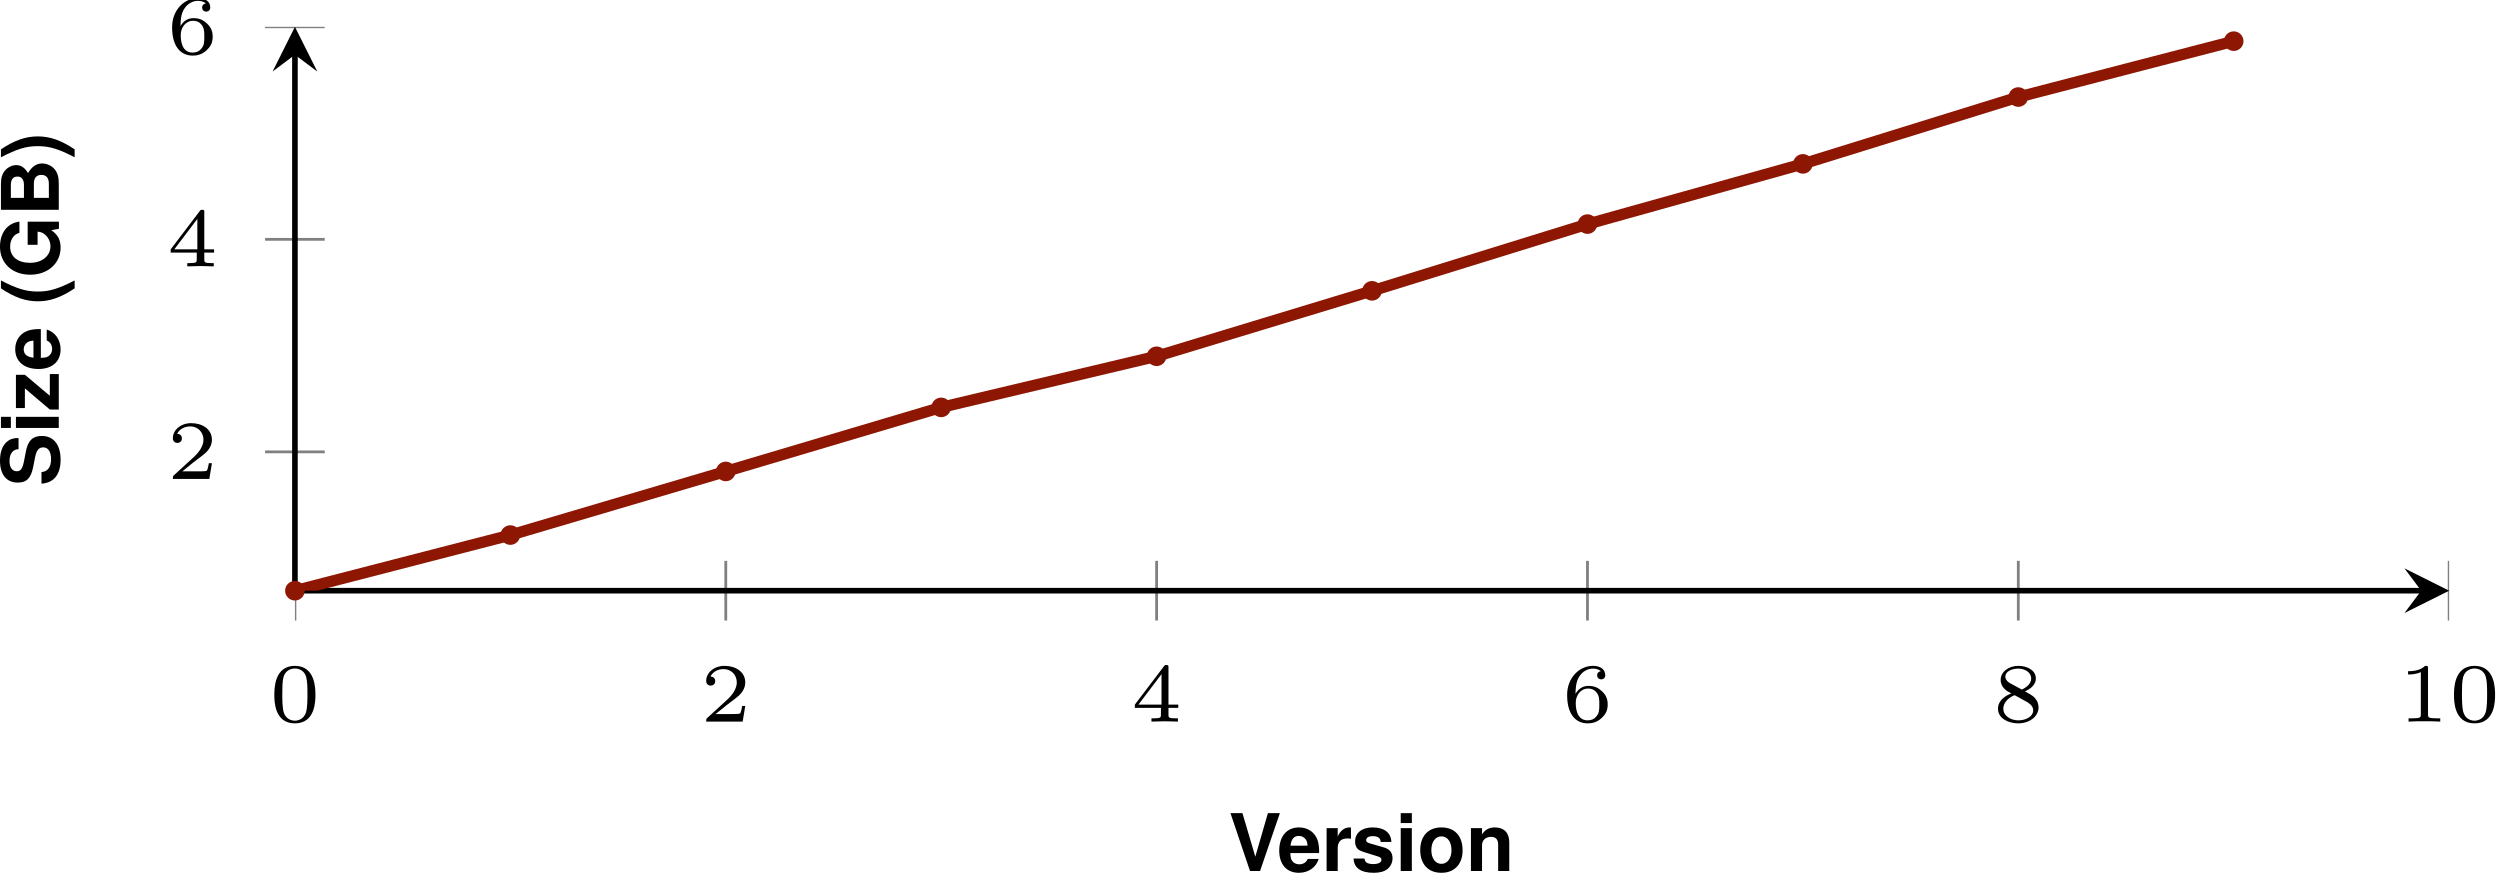
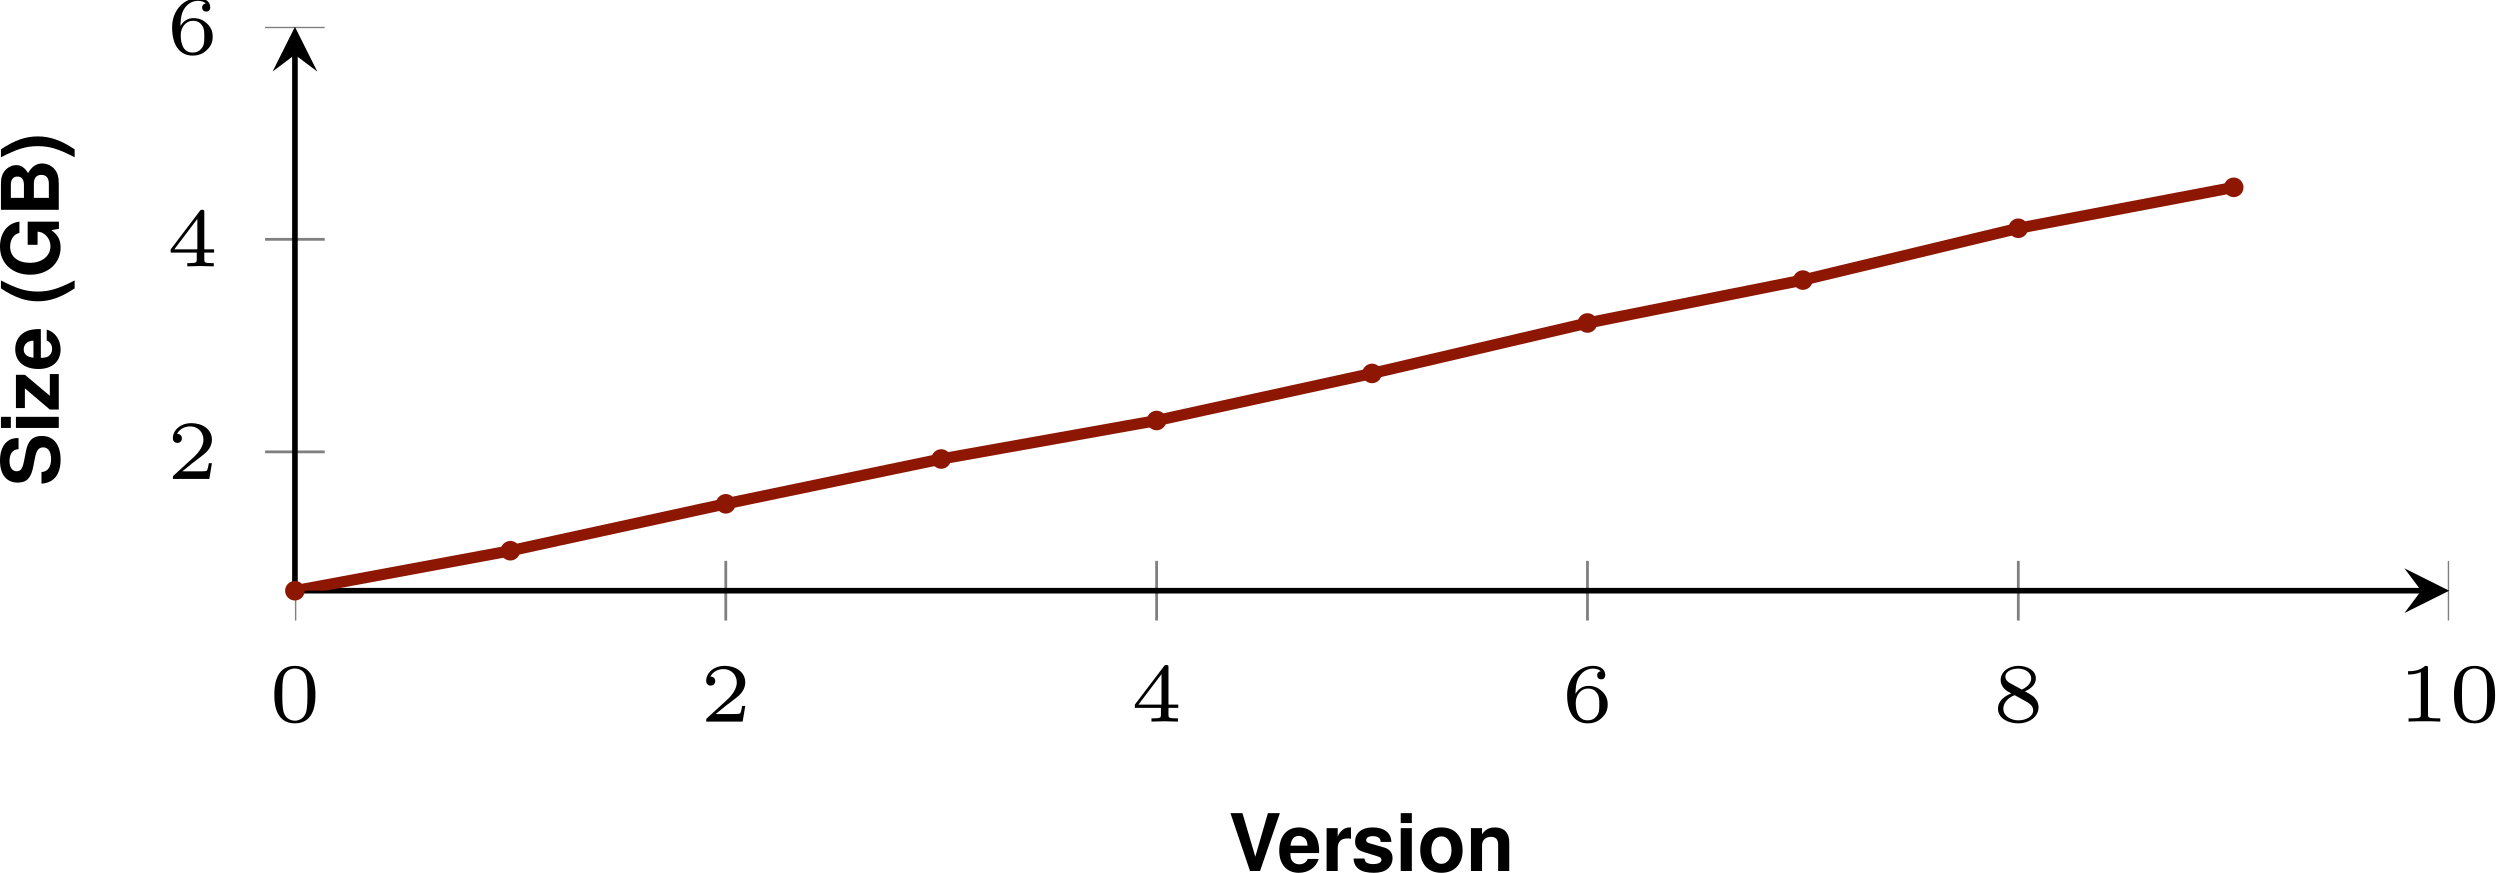
<svg xmlns="http://www.w3.org/2000/svg" xmlns:xlink="http://www.w3.org/1999/xlink" height="62.178pt" version="1.1" viewBox="2.808 -12.139 178.247 62.178" width="178.247pt">
  <defs>
    <clipPath id="clip1">
      <path d="M23.836 171.711H177.43V-151.961H23.836" />
    </clipPath>
    <clipPath id="clip2">
      <path d="M-117.922 29.977V-10.227H319.188V29.977" />
    </clipPath>
    <clipPath id="clip3">
      <path d="M23.836 29.977H177.43V-10.227H23.836Z" />
    </clipPath>
    <path d="M1.148 -4.124C0.498 -3.146 0.226 -2.365 0.226 -1.499C0.226 -0.628 0.498 0.153 1.148 1.131H1.714C1.115 -0.034 0.922 -0.668 0.922 -1.499C0.922 -2.325 1.115 -2.97 1.714 -4.124H1.148Z" id="g1-40" />
    <path d="M0.69 1.131C1.341 0.153 1.612 -0.628 1.612 -1.494C1.612 -2.365 1.341 -3.146 0.69 -4.124H0.124C0.724 -2.959 0.917 -2.325 0.917 -1.494C0.917 -0.668 0.724 -0.023 0.124 1.131H0.69Z" id="g1-41" />
    <path d="M0.464 0H2.32C2.795 0 3.112 -0.091 3.361 -0.3S3.768 -0.86 3.768 -1.188C3.768 -1.595 3.547 -1.918 3.083 -2.189C3.491 -2.45 3.649 -2.687 3.649 -3.038C3.649 -3.321 3.508 -3.621 3.276 -3.824C3.032 -4.034 2.744 -4.124 2.303 -4.124H0.464V0ZM1.313 -3.417H2.235C2.625 -3.417 2.834 -3.253 2.834 -2.948C2.834 -2.648 2.625 -2.484 2.235 -2.484H1.313V-3.417ZM1.313 -1.776H2.325C2.738 -1.776 2.953 -1.59 2.953 -1.239C2.953 -0.894 2.738 -0.707 2.325 -0.707H1.313V-1.776Z" id="g1-66" />
    <path d="M4.022 -2.218H2.37V-1.511H3.31C3.287 -1.279 3.23 -1.137 3.106 -0.99C2.902 -0.741 2.591 -0.594 2.263 -0.594C1.578 -0.594 1.086 -1.194 1.086 -2.042C1.086 -2.931 1.522 -3.468 2.24 -3.468C2.535 -3.468 2.783 -3.383 2.97 -3.219C3.089 -3.117 3.151 -3.021 3.225 -2.806H4.022C3.921 -3.655 3.23 -4.192 2.235 -4.192C1.047 -4.192 0.238 -3.315 0.238 -2.031C0.238 -0.781 1.052 0.13 2.167 0.13C2.721 0.13 3.095 -0.068 3.411 -0.532L3.513 0.011H4.022V-2.218Z" id="g1-71" />
    <path d="M3.434 -2.868C3.434 -3.247 3.349 -3.496 3.146 -3.723C2.868 -4.028 2.41 -4.192 1.816 -4.192C0.826 -4.192 0.255 -3.728 0.255 -2.925C0.255 -2.286 0.577 -1.974 1.414 -1.816L1.991 -1.703C2.557 -1.595 2.767 -1.437 2.767 -1.103C2.767 -0.758 2.45 -0.549 1.935 -0.549C1.358 -0.549 1.035 -0.792 1.007 -1.233H0.181C0.232 -0.351 0.837 0.13 1.89 0.13C2.953 0.13 3.581 -0.368 3.581 -1.205C3.581 -1.856 3.253 -2.195 2.489 -2.342L1.844 -2.467C1.239 -2.585 1.064 -2.704 1.064 -3.004C1.064 -3.315 1.341 -3.513 1.776 -3.513C2.314 -3.513 2.614 -3.287 2.642 -2.868H3.434Z" id="g1-83" />
    <path d="M2.246 0L3.66 -4.124H2.806L1.907 -1.018L0.99 -4.124H0.136L1.528 0H2.246Z" id="g1-86" />
    <path d="M2.965 -1.279C2.97 -1.346 2.97 -1.375 2.97 -1.414C2.97 -1.72 2.925 -2.003 2.851 -2.218C2.648 -2.772 2.155 -3.106 1.539 -3.106C0.662 -3.106 0.124 -2.472 0.124 -1.448C0.124 -0.47 0.656 0.13 1.522 0.13C2.206 0.13 2.761 -0.26 2.936 -0.86H2.155C2.059 -0.617 1.839 -0.475 1.55 -0.475C1.324 -0.475 1.143 -0.571 1.03 -0.741C0.956 -0.854 0.928 -0.99 0.917 -1.279H2.965ZM0.928 -1.805C0.979 -2.269 1.177 -2.501 1.528 -2.501C1.726 -2.501 1.907 -2.404 2.02 -2.246C2.093 -2.133 2.127 -2.014 2.144 -1.805H0.928Z" id="g1-101" />
    <path d="M1.171 -3.055H0.379V0H1.171V-3.055ZM1.171 -4.124H0.379V-3.417H1.171V-4.124Z" id="g1-105" />
    <path d="M0.356 -3.055V0H1.148V-1.833C1.148 -2.195 1.403 -2.433 1.788 -2.433C2.127 -2.433 2.297 -2.246 2.297 -1.884V0H3.089V-2.048C3.089 -2.721 2.716 -3.106 2.065 -3.106C1.652 -3.106 1.375 -2.953 1.148 -2.614V-3.055H0.356Z" id="g1-110" />
    <path d="M1.703 -3.106C0.769 -3.106 0.198 -2.489 0.198 -1.488C0.198 -0.481 0.769 0.13 1.709 0.13C2.636 0.13 3.219 -0.487 3.219 -1.465C3.219 -2.501 2.659 -3.106 1.703 -3.106ZM1.709 -2.467C2.144 -2.467 2.427 -2.076 2.427 -1.477C2.427 -0.905 2.133 -0.509 1.709 -0.509C1.279 -0.509 0.99 -0.905 0.99 -1.488S1.279 -2.467 1.709 -2.467Z" id="g1-111" />
    <path d="M0.356 -3.055V0H1.148V-1.624C1.148 -2.088 1.38 -2.32 1.844 -2.32C1.929 -2.32 1.986 -2.314 2.093 -2.297V-3.1C2.048 -3.106 2.02 -3.106 1.997 -3.106C1.635 -3.106 1.318 -2.868 1.148 -2.455V-3.055H0.356Z" id="g1-114" />
    <path d="M2.857 -2.071C2.846 -2.716 2.348 -3.106 1.528 -3.106C0.752 -3.106 0.272 -2.716 0.272 -2.088C0.272 -1.884 0.334 -1.709 0.441 -1.59C0.549 -1.482 0.645 -1.431 0.939 -1.335L1.884 -1.041C2.082 -0.979 2.15 -0.917 2.15 -0.792C2.15 -0.605 1.929 -0.492 1.561 -0.492C1.358 -0.492 1.194 -0.532 1.092 -0.6C1.007 -0.662 0.973 -0.724 0.939 -0.888H0.164C0.187 -0.221 0.679 0.13 1.607 0.13C2.031 0.13 2.354 0.04 2.58 -0.141S2.942 -0.605 2.942 -0.905C2.942 -1.301 2.744 -1.556 2.342 -1.675L1.341 -1.963C1.12 -2.031 1.064 -2.076 1.064 -2.201C1.064 -2.37 1.245 -2.484 1.522 -2.484C1.901 -2.484 2.088 -2.348 2.093 -2.071H2.857Z" id="g1-115" />
    <path d="M2.597 -3.055H0.221V-2.416H1.629L0.119 -0.639V0H2.648V-0.639H1.098L2.597 -2.416V-3.055Z" id="g1-122" />
    <path d="M3.288 -1.907C3.288 -2.343 3.288 -3.975 1.823 -3.975S0.359 -2.343 0.359 -1.907C0.359 -1.476 0.359 0.126 1.823 0.126S3.288 -1.476 3.288 -1.907ZM1.823 -0.066C1.572 -0.066 1.166 -0.185 1.022 -0.681C0.927 -1.028 0.927 -1.614 0.927 -1.985C0.927 -2.385 0.927 -2.845 1.01 -3.168C1.16 -3.706 1.614 -3.784 1.823 -3.784C2.098 -3.784 2.493 -3.652 2.624 -3.198C2.714 -2.881 2.72 -2.445 2.72 -1.985C2.72 -1.602 2.72 -0.998 2.618 -0.664C2.451 -0.143 2.02 -0.066 1.823 -0.066Z" id="g2-48" />
    <path d="M2.146 -3.796C2.146 -3.975 2.122 -3.975 1.943 -3.975C1.548 -3.593 0.938 -3.593 0.723 -3.593V-3.359C0.879 -3.359 1.273 -3.359 1.632 -3.527V-0.508C1.632 -0.311 1.632 -0.233 1.016 -0.233H0.759V0C1.088 -0.024 1.554 -0.024 1.889 -0.024S2.69 -0.024 3.019 0V-0.233H2.762C2.146 -0.233 2.146 -0.311 2.146 -0.508V-3.796Z" id="g2-49" />
    <path d="M3.216 -1.118H2.995C2.983 -1.034 2.923 -0.64 2.833 -0.574C2.792 -0.538 2.307 -0.538 2.224 -0.538H1.106L1.871 -1.16C2.074 -1.321 2.606 -1.704 2.792 -1.883C2.971 -2.062 3.216 -2.367 3.216 -2.792C3.216 -3.539 2.54 -3.975 1.739 -3.975C0.968 -3.975 0.43 -3.467 0.43 -2.905C0.43 -2.6 0.687 -2.564 0.753 -2.564C0.903 -2.564 1.076 -2.672 1.076 -2.887C1.076 -3.019 0.998 -3.21 0.735 -3.21C0.873 -3.515 1.237 -3.742 1.65 -3.742C2.277 -3.742 2.612 -3.276 2.612 -2.792C2.612 -2.367 2.331 -1.931 1.913 -1.548L0.496 -0.251C0.436 -0.191 0.43 -0.185 0.43 0H3.031L3.216 -1.118Z" id="g2-50" />
    <path d="M3.371 -0.98V-1.213H2.672V-3.856C2.672 -3.993 2.672 -4.035 2.523 -4.035C2.415 -4.035 2.403 -4.017 2.349 -3.945L0.275 -1.213V-0.98H2.134V-0.502C2.134 -0.305 2.134 -0.233 1.632 -0.233H1.459V0C1.578 -0.006 2.14 -0.024 2.403 -0.024S3.228 -0.006 3.347 0V-0.233H3.174C2.672 -0.233 2.672 -0.305 2.672 -0.502V-0.98H3.371ZM2.176 -3.383V-1.213H0.532L2.176 -3.383Z" id="g2-52" />
    <path d="M0.974 -1.979C0.98 -2.277 0.992 -2.774 1.201 -3.144C1.465 -3.599 1.859 -3.778 2.218 -3.778C2.355 -3.778 2.63 -3.754 2.774 -3.587C2.552 -3.551 2.517 -3.395 2.517 -3.3C2.517 -3.144 2.624 -3.013 2.803 -3.013S3.096 -3.126 3.096 -3.312C3.096 -3.676 2.821 -3.975 2.212 -3.975C1.285 -3.975 0.377 -3.168 0.377 -1.895C0.377 -0.442 1.052 0.126 1.841 0.126C2.074 0.126 2.481 0.09 2.845 -0.263C3.037 -0.454 3.27 -0.693 3.27 -1.219C3.27 -1.423 3.246 -1.805 2.881 -2.146C2.672 -2.337 2.409 -2.546 1.901 -2.546C1.482 -2.546 1.178 -2.331 0.974 -1.979ZM1.835 -0.09C0.992 -0.09 0.992 -1.118 0.992 -1.351C0.992 -1.865 1.333 -2.355 1.871 -2.355C2.182 -2.355 2.361 -2.23 2.505 -2.038C2.672 -1.805 2.672 -1.536 2.672 -1.219C2.672 -0.807 2.66 -0.604 2.457 -0.365C2.313 -0.185 2.122 -0.09 1.835 -0.09Z" id="g2-54" />
    <path d="M2.301 -2.158C2.744 -2.355 3.078 -2.648 3.078 -3.078C3.078 -3.664 2.451 -3.975 1.829 -3.975C1.154 -3.975 0.568 -3.569 0.568 -2.965C0.568 -2.594 0.813 -2.307 1.064 -2.158C1.124 -2.122 1.267 -2.044 1.327 -2.008C0.933 -1.859 0.377 -1.524 0.377 -0.921C0.377 -0.221 1.124 0.126 1.817 0.126C2.612 0.126 3.27 -0.353 3.27 -1.016C3.27 -1.429 3.019 -1.674 2.929 -1.763C2.815 -1.871 2.517 -2.038 2.301 -2.158ZM1.219 -2.75C1.207 -2.756 0.903 -2.923 0.903 -3.198C0.903 -3.587 1.375 -3.778 1.817 -3.778C2.283 -3.778 2.744 -3.521 2.744 -3.072C2.744 -2.612 2.248 -2.367 2.08 -2.283L1.219 -2.75ZM1.566 -1.883C1.632 -1.847 2.271 -1.488 2.433 -1.405C2.558 -1.327 2.887 -1.148 2.887 -0.807C2.887 -0.335 2.337 -0.09 1.829 -0.09C1.273 -0.09 0.759 -0.412 0.759 -0.921S1.237 -1.763 1.566 -1.883Z" id="g2-56" />
  </defs>
  <g id="page1">
    <path clip-path="url(#clip1)" d="M23.836 32.105V27.852M54.555 32.105V27.852M85.273 32.105V27.852M115.992 32.105V27.852M146.711 32.105V27.852M177.43 32.105V27.852" fill="none" stroke="#808080" stroke-miterlimit="10.037" stroke-width="0.2" />
    <path clip-path="url(#clip2)" d="M21.707 20.078H25.961M21.707 4.926H25.961M21.707 -10.227H25.961" fill="none" stroke="#808080" stroke-miterlimit="10.037" stroke-width="0.2" />
    <path d="M23.836 29.977H175.438" fill="none" stroke="#000000" stroke-miterlimit="10.037" stroke-width="0.4" />
    <path d="M177.43 29.977L174.242 28.383L175.437 29.977L174.242 31.57" />
    <path d="M23.836 29.977V-8.234" fill="none" stroke="#000000" stroke-miterlimit="10.037" stroke-width="0.4" />
    <path d="M23.836 -10.227L22.242 -7.039L23.836 -8.234L25.43 -7.039" />
    <g transform="matrix(1 0 0 1 -26.0252 32.526)">
      <use x="48.034" xlink:href="#g2-48" y="6.784" />
    </g>
    <g transform="matrix(1 0 0 1 4.6938 32.526)">
      <use x="48.034" xlink:href="#g2-50" y="6.784" />
    </g>
    <g transform="matrix(1 0 0 1 35.4127 32.526)">
      <use x="48.034" xlink:href="#g2-52" y="6.784" />
    </g>
    <g transform="matrix(1 0 0 1 66.1313 32.526)">
      <use x="48.034" xlink:href="#g2-54" y="6.784" />
    </g>
    <g transform="matrix(1 0 0 1 96.8503 32.526)">
      <use x="48.034" xlink:href="#g2-56" y="6.784" />
    </g>
    <g transform="matrix(1 0 0 1 125.743 32.526)">
      <use x="48.034" xlink:href="#g2-49" y="6.784" />
      <use x="51.673" xlink:href="#g2-48" y="6.784" />
    </g>
    <g transform="matrix(1 0 0 1 -33.3317 15.2221)">
      <use x="48.034" xlink:href="#g2-50" y="6.784" />
    </g>
    <g transform="matrix(1 0 0 1 -33.3317 0.06871)">
      <use x="48.034" xlink:href="#g2-52" y="6.784" />
    </g>
    <g transform="matrix(1 0 0 1 -33.3317 -15.0846)">
      <use x="48.034" xlink:href="#g2-54" y="6.784" />
    </g>
-     <path clip-path="url(#clip3)" d="M23.836 29.977L39.195 26.012L54.555 21.473L69.914 16.906L85.273 13.262L100.633 8.598L115.992 3.84L131.352 -0.453L146.711 -5.219L162.07 -9.203" fill="none" stroke="#8e1704" stroke-miterlimit="10.037" stroke-width="0.8" />
+     <path clip-path="url(#clip3)" d="M23.836 29.977L39.195 27.129L54.555 23.781L69.914 20.586L85.273 17.844L100.633 14.484L115.992 10.891L131.352 7.828L146.711 4.137L162.07 1.219" fill="none" stroke="#8e1704" stroke-miterlimit="10.037" stroke-width="0.8" />
    <path d="M24.133 29.977C24.133 29.812 24 29.68 23.836 29.68C23.672 29.68 23.535 29.812 23.535 29.977C23.535 30.145 23.672 30.277 23.836 30.277C24 30.277 24.133 30.145 24.133 29.977ZM23.836 29.977" fill="#8e1704" />
    <path d="M24.133 29.977C24.133 29.812 24 29.68 23.836 29.68C23.672 29.68 23.535 29.812 23.535 29.977C23.535 30.145 23.672 30.277 23.836 30.277C24 30.277 24.133 30.145 24.133 29.977ZM23.836 29.977" fill="none" stroke="#8e1704" stroke-miterlimit="10.037" stroke-width="0.8" />
-     <path d="M39.492 26.012C39.492 25.844 39.359 25.711 39.195 25.711C39.031 25.711 38.895 25.844 38.895 26.012C38.895 26.176 39.031 26.309 39.195 26.309C39.359 26.309 39.492 26.176 39.492 26.012ZM39.195 26.012" fill="#8e1704" />
-     <path d="M39.492 26.012C39.492 25.844 39.359 25.711 39.195 25.711C39.031 25.711 38.895 25.844 38.895 26.012C38.895 26.176 39.031 26.309 39.195 26.309C39.359 26.309 39.492 26.176 39.492 26.012ZM39.195 26.012" fill="none" stroke="#8e1704" stroke-miterlimit="10.037" stroke-width="0.8" />
-     <path d="M54.852 21.473C54.852 21.309 54.719 21.176 54.555 21.176C54.391 21.176 54.254 21.309 54.254 21.473C54.254 21.641 54.391 21.773 54.555 21.773C54.719 21.773 54.852 21.641 54.852 21.473ZM54.555 21.473" fill="#8e1704" />
-     <path d="M54.852 21.473C54.852 21.309 54.719 21.176 54.555 21.176C54.391 21.176 54.254 21.309 54.254 21.473C54.254 21.641 54.391 21.773 54.555 21.773C54.719 21.773 54.852 21.641 54.852 21.473ZM54.555 21.473" fill="none" stroke="#8e1704" stroke-miterlimit="10.037" stroke-width="0.8" />
-     <path d="M70.211 16.906C70.211 16.742 70.078 16.609 69.914 16.609C69.75 16.609 69.613 16.742 69.613 16.906C69.613 17.074 69.75 17.207 69.914 17.207C70.078 17.207 70.211 17.074 70.211 16.906ZM69.914 16.906" fill="#8e1704" />
-     <path d="M70.211 16.906C70.211 16.742 70.078 16.609 69.914 16.609C69.75 16.609 69.613 16.742 69.613 16.906C69.613 17.074 69.75 17.207 69.914 17.207C70.078 17.207 70.211 17.074 70.211 16.906ZM69.914 16.906" fill="none" stroke="#8e1704" stroke-miterlimit="10.037" stroke-width="0.8" />
-     <path d="M85.57 13.262C85.57 13.098 85.438 12.965 85.273 12.965C85.109 12.965 84.973 13.098 84.973 13.262C84.973 13.43 85.109 13.562 85.273 13.562C85.438 13.562 85.57 13.43 85.57 13.262ZM85.273 13.262" fill="#8e1704" />
-     <path d="M85.57 13.262C85.57 13.098 85.438 12.965 85.273 12.965C85.109 12.965 84.973 13.098 84.973 13.262C84.973 13.43 85.109 13.562 85.273 13.562C85.438 13.562 85.57 13.43 85.57 13.262ZM85.273 13.262" fill="none" stroke="#8e1704" stroke-miterlimit="10.037" stroke-width="0.8" />
-     <path d="M100.93 8.598C100.93 8.43 100.797 8.297 100.633 8.297C100.469 8.297 100.332 8.43 100.332 8.598C100.332 8.762 100.469 8.895 100.633 8.895C100.797 8.895 100.93 8.762 100.93 8.598ZM100.633 8.598" fill="#8e1704" />
-     <path d="M100.93 8.598C100.93 8.43 100.797 8.297 100.633 8.297C100.469 8.297 100.332 8.43 100.332 8.598C100.332 8.762 100.469 8.895 100.633 8.895C100.797 8.895 100.93 8.762 100.93 8.598ZM100.633 8.598" fill="none" stroke="#8e1704" stroke-miterlimit="10.037" stroke-width="0.8" />
-     <path d="M116.289 3.84C116.289 3.676 116.156 3.539 115.992 3.539S115.691 3.676 115.691 3.84C115.691 4.004 115.828 4.137 115.992 4.137S116.289 4.004 116.289 3.84ZM115.992 3.84" fill="#8e1704" />
-     <path d="M116.289 3.84C116.289 3.676 116.156 3.539 115.992 3.539S115.691 3.676 115.691 3.84C115.691 4.004 115.828 4.137 115.992 4.137S116.289 4.004 116.289 3.84ZM115.992 3.84" fill="none" stroke="#8e1704" stroke-miterlimit="10.037" stroke-width="0.8" />
-     <path d="M131.648 -0.453C131.648 -0.621 131.516 -0.754 131.352 -0.754C131.188 -0.754 131.051 -0.621 131.051 -0.453C131.051 -0.289 131.188 -0.156 131.352 -0.156C131.516 -0.156 131.648 -0.289 131.648 -0.453ZM131.352 -0.453" fill="#8e1704" />
-     <path d="M131.648 -0.453C131.648 -0.621 131.516 -0.754 131.352 -0.754C131.188 -0.754 131.051 -0.621 131.051 -0.453C131.051 -0.289 131.188 -0.156 131.352 -0.156C131.516 -0.156 131.648 -0.289 131.648 -0.453ZM131.352 -0.453" fill="none" stroke="#8e1704" stroke-miterlimit="10.037" stroke-width="0.8" />
-     <path d="M147.008 -5.219C147.008 -5.383 146.875 -5.519 146.711 -5.519C146.547 -5.519 146.41 -5.383 146.41 -5.219C146.41 -5.055 146.547 -4.922 146.711 -4.922C146.875 -4.922 147.008 -5.055 147.008 -5.219ZM146.711 -5.219" fill="#8e1704" />
-     <path d="M147.008 -5.219C147.008 -5.383 146.875 -5.519 146.711 -5.519C146.547 -5.519 146.41 -5.383 146.41 -5.219C146.41 -5.055 146.547 -4.922 146.711 -4.922C146.875 -4.922 147.008 -5.055 147.008 -5.219ZM146.711 -5.219" fill="none" stroke="#8e1704" stroke-miterlimit="10.037" stroke-width="0.8" />
-     <path d="M162.367 -9.203C162.367 -9.367 162.234 -9.504 162.07 -9.504C161.906 -9.504 161.77 -9.367 161.77 -9.203C161.77 -9.039 161.906 -8.906 162.07 -8.906C162.234 -8.906 162.367 -9.039 162.367 -9.203ZM162.07 -9.203" fill="#8e1704" />
-     <path d="M162.367 -9.203C162.367 -9.367 162.234 -9.504 162.07 -9.504C161.906 -9.504 161.77 -9.367 161.77 -9.203C161.77 -9.039 161.906 -8.906 162.07 -8.906C162.234 -8.906 162.367 -9.039 162.367 -9.203ZM162.07 -9.203" fill="none" stroke="#8e1704" stroke-miterlimit="10.037" stroke-width="0.8" />
+     <path d="M39.492 27.129C39.492 26.965 39.359 26.828 39.195 26.828C39.031 26.828 38.895 26.965 38.895 27.129C38.895 27.293 39.031 27.426 39.195 27.426C39.359 27.426 39.492 27.293 39.492 27.129ZM39.195 27.129" fill="#8e1704" />
+     <path d="M39.492 27.129C39.492 26.965 39.359 26.828 39.195 26.828C39.031 26.828 38.895 26.965 38.895 27.129C38.895 27.293 39.031 27.426 39.195 27.426C39.359 27.426 39.492 27.293 39.492 27.129ZM39.195 27.129" fill="none" stroke="#8e1704" stroke-miterlimit="10.037" stroke-width="0.8" />
+     <path d="M54.852 23.781C54.852 23.617 54.719 23.484 54.555 23.484C54.391 23.484 54.254 23.617 54.254 23.781S54.391 24.082 54.555 24.082C54.719 24.082 54.852 23.945 54.852 23.781ZM54.555 23.781" fill="#8e1704" />
+     <path d="M54.852 23.781C54.852 23.617 54.719 23.484 54.555 23.484C54.391 23.484 54.254 23.617 54.254 23.781S54.391 24.082 54.555 24.082C54.719 24.082 54.852 23.945 54.852 23.781ZM54.555 23.781" fill="none" stroke="#8e1704" stroke-miterlimit="10.037" stroke-width="0.8" />
+     <path d="M70.211 20.586C70.211 20.422 70.078 20.289 69.914 20.289C69.75 20.289 69.613 20.422 69.613 20.586S69.75 20.887 69.914 20.887C70.078 20.887 70.211 20.75 70.211 20.586ZM69.914 20.586" fill="#8e1704" />
+     <path d="M70.211 20.586C70.211 20.422 70.078 20.289 69.914 20.289C69.75 20.289 69.613 20.422 69.613 20.586S69.75 20.887 69.914 20.887C70.078 20.887 70.211 20.75 70.211 20.586ZM69.914 20.586" fill="none" stroke="#8e1704" stroke-miterlimit="10.037" stroke-width="0.8" />
+     <path d="M85.57 17.844C85.57 17.676 85.438 17.543 85.273 17.543C85.109 17.543 84.973 17.676 84.973 17.844C84.973 18.008 85.109 18.141 85.273 18.141C85.438 18.141 85.57 18.008 85.57 17.844ZM85.273 17.844" fill="#8e1704" />
+     <path d="M85.57 17.844C85.57 17.676 85.438 17.543 85.273 17.543C85.109 17.543 84.973 17.676 84.973 17.844C84.973 18.008 85.109 18.141 85.273 18.141C85.438 18.141 85.57 18.008 85.57 17.844ZM85.273 17.844" fill="none" stroke="#8e1704" stroke-miterlimit="10.037" stroke-width="0.8" />
+     <path d="M100.93 14.484C100.93 14.32 100.797 14.188 100.633 14.188C100.469 14.188 100.332 14.32 100.332 14.484C100.332 14.648 100.469 14.785 100.633 14.785C100.797 14.785 100.93 14.648 100.93 14.484ZM100.633 14.484" fill="#8e1704" />
+     <path d="M100.93 14.484C100.93 14.32 100.797 14.188 100.633 14.188C100.469 14.188 100.332 14.32 100.332 14.484C100.332 14.648 100.469 14.785 100.633 14.785C100.797 14.785 100.93 14.648 100.93 14.484ZM100.633 14.484" fill="none" stroke="#8e1704" stroke-miterlimit="10.037" stroke-width="0.8" />
+     <path d="M116.289 10.891C116.289 10.723 116.156 10.59 115.992 10.59S115.691 10.723 115.691 10.891C115.691 11.055 115.828 11.188 115.992 11.188S116.289 11.055 116.289 10.891ZM115.992 10.891" fill="#8e1704" />
+     <path d="M116.289 10.891C116.289 10.723 116.156 10.59 115.992 10.59S115.691 10.723 115.691 10.891C115.691 11.055 115.828 11.188 115.992 11.188S116.289 11.055 116.289 10.891ZM115.992 10.891" fill="none" stroke="#8e1704" stroke-miterlimit="10.037" stroke-width="0.8" />
+     <path d="M131.648 7.828C131.648 7.664 131.516 7.531 131.352 7.531C131.188 7.531 131.051 7.664 131.051 7.828C131.051 7.996 131.188 8.129 131.352 8.129C131.516 8.129 131.648 7.996 131.648 7.828ZM131.352 7.828" fill="#8e1704" />
+     <path d="M131.648 7.828C131.648 7.664 131.516 7.531 131.352 7.531C131.188 7.531 131.051 7.664 131.051 7.828C131.051 7.996 131.188 8.129 131.352 8.129C131.516 8.129 131.648 7.996 131.648 7.828ZM131.352 7.828" fill="none" stroke="#8e1704" stroke-miterlimit="10.037" stroke-width="0.8" />
+     <path d="M147.008 4.137C147.008 3.973 146.875 3.836 146.711 3.836C146.547 3.836 146.41 3.973 146.41 4.137C146.41 4.301 146.547 4.434 146.711 4.434C146.875 4.434 147.008 4.301 147.008 4.137ZM146.711 4.137" fill="#8e1704" />
+     <path d="M147.008 4.137C147.008 3.973 146.875 3.836 146.711 3.836C146.547 3.836 146.41 3.973 146.41 4.137C146.41 4.301 146.547 4.434 146.711 4.434C146.875 4.434 147.008 4.301 147.008 4.137ZM146.711 4.137" fill="none" stroke="#8e1704" stroke-miterlimit="10.037" stroke-width="0.8" />
+     <path d="M162.367 1.219C162.367 1.055 162.234 0.918 162.07 0.918C161.906 0.918 161.77 1.055 161.77 1.219C161.77 1.383 161.906 1.516 162.07 1.516C162.234 1.516 162.367 1.383 162.367 1.219ZM162.07 1.219" fill="#8e1704" />
+     <path d="M162.367 1.219C162.367 1.055 162.234 0.918 162.07 0.918C161.906 0.918 161.77 1.055 161.77 1.219C161.77 1.383 161.906 1.516 162.07 1.516C162.234 1.516 162.367 1.383 162.367 1.219ZM162.07 1.219" fill="none" stroke="#8e1704" stroke-miterlimit="10.037" stroke-width="0.8" />
    <g transform="matrix(1 0 0 1 42.3685 43.1769)">
      <use x="48.034" xlink:href="#g1-86" y="6.784" />
      <use x="51.523" xlink:href="#g1-101" y="6.784" />
      <use x="54.669" xlink:href="#g1-114" y="6.784" />
      <use x="56.784" xlink:href="#g1-115" y="6.784" />
      <use x="59.93" xlink:href="#g1-105" y="6.784" />
      <use x="61.502" xlink:href="#g1-111" y="6.784" />
      <use x="64.959" xlink:href="#g1-110" y="6.784" />
    </g>
    <g transform="matrix(0 -1 1 0 0.21475 70.5586)">
      <use x="48.034" xlink:href="#g1-83" y="6.784" />
      <use x="51.807" xlink:href="#g1-105" y="6.784" />
      <use x="53.38" xlink:href="#g1-122" y="6.784" />
      <use x="56.265" xlink:href="#g1-101" y="6.784" />
      <use x="60.989" xlink:href="#g1-40" y="6.784" />
      <use x="62.873" xlink:href="#g1-71" y="6.784" />
      <use x="67.275" xlink:href="#g1-66" y="6.784" />
      <use x="71.36" xlink:href="#g1-41" y="6.784" />
    </g>
  </g>
</svg>
